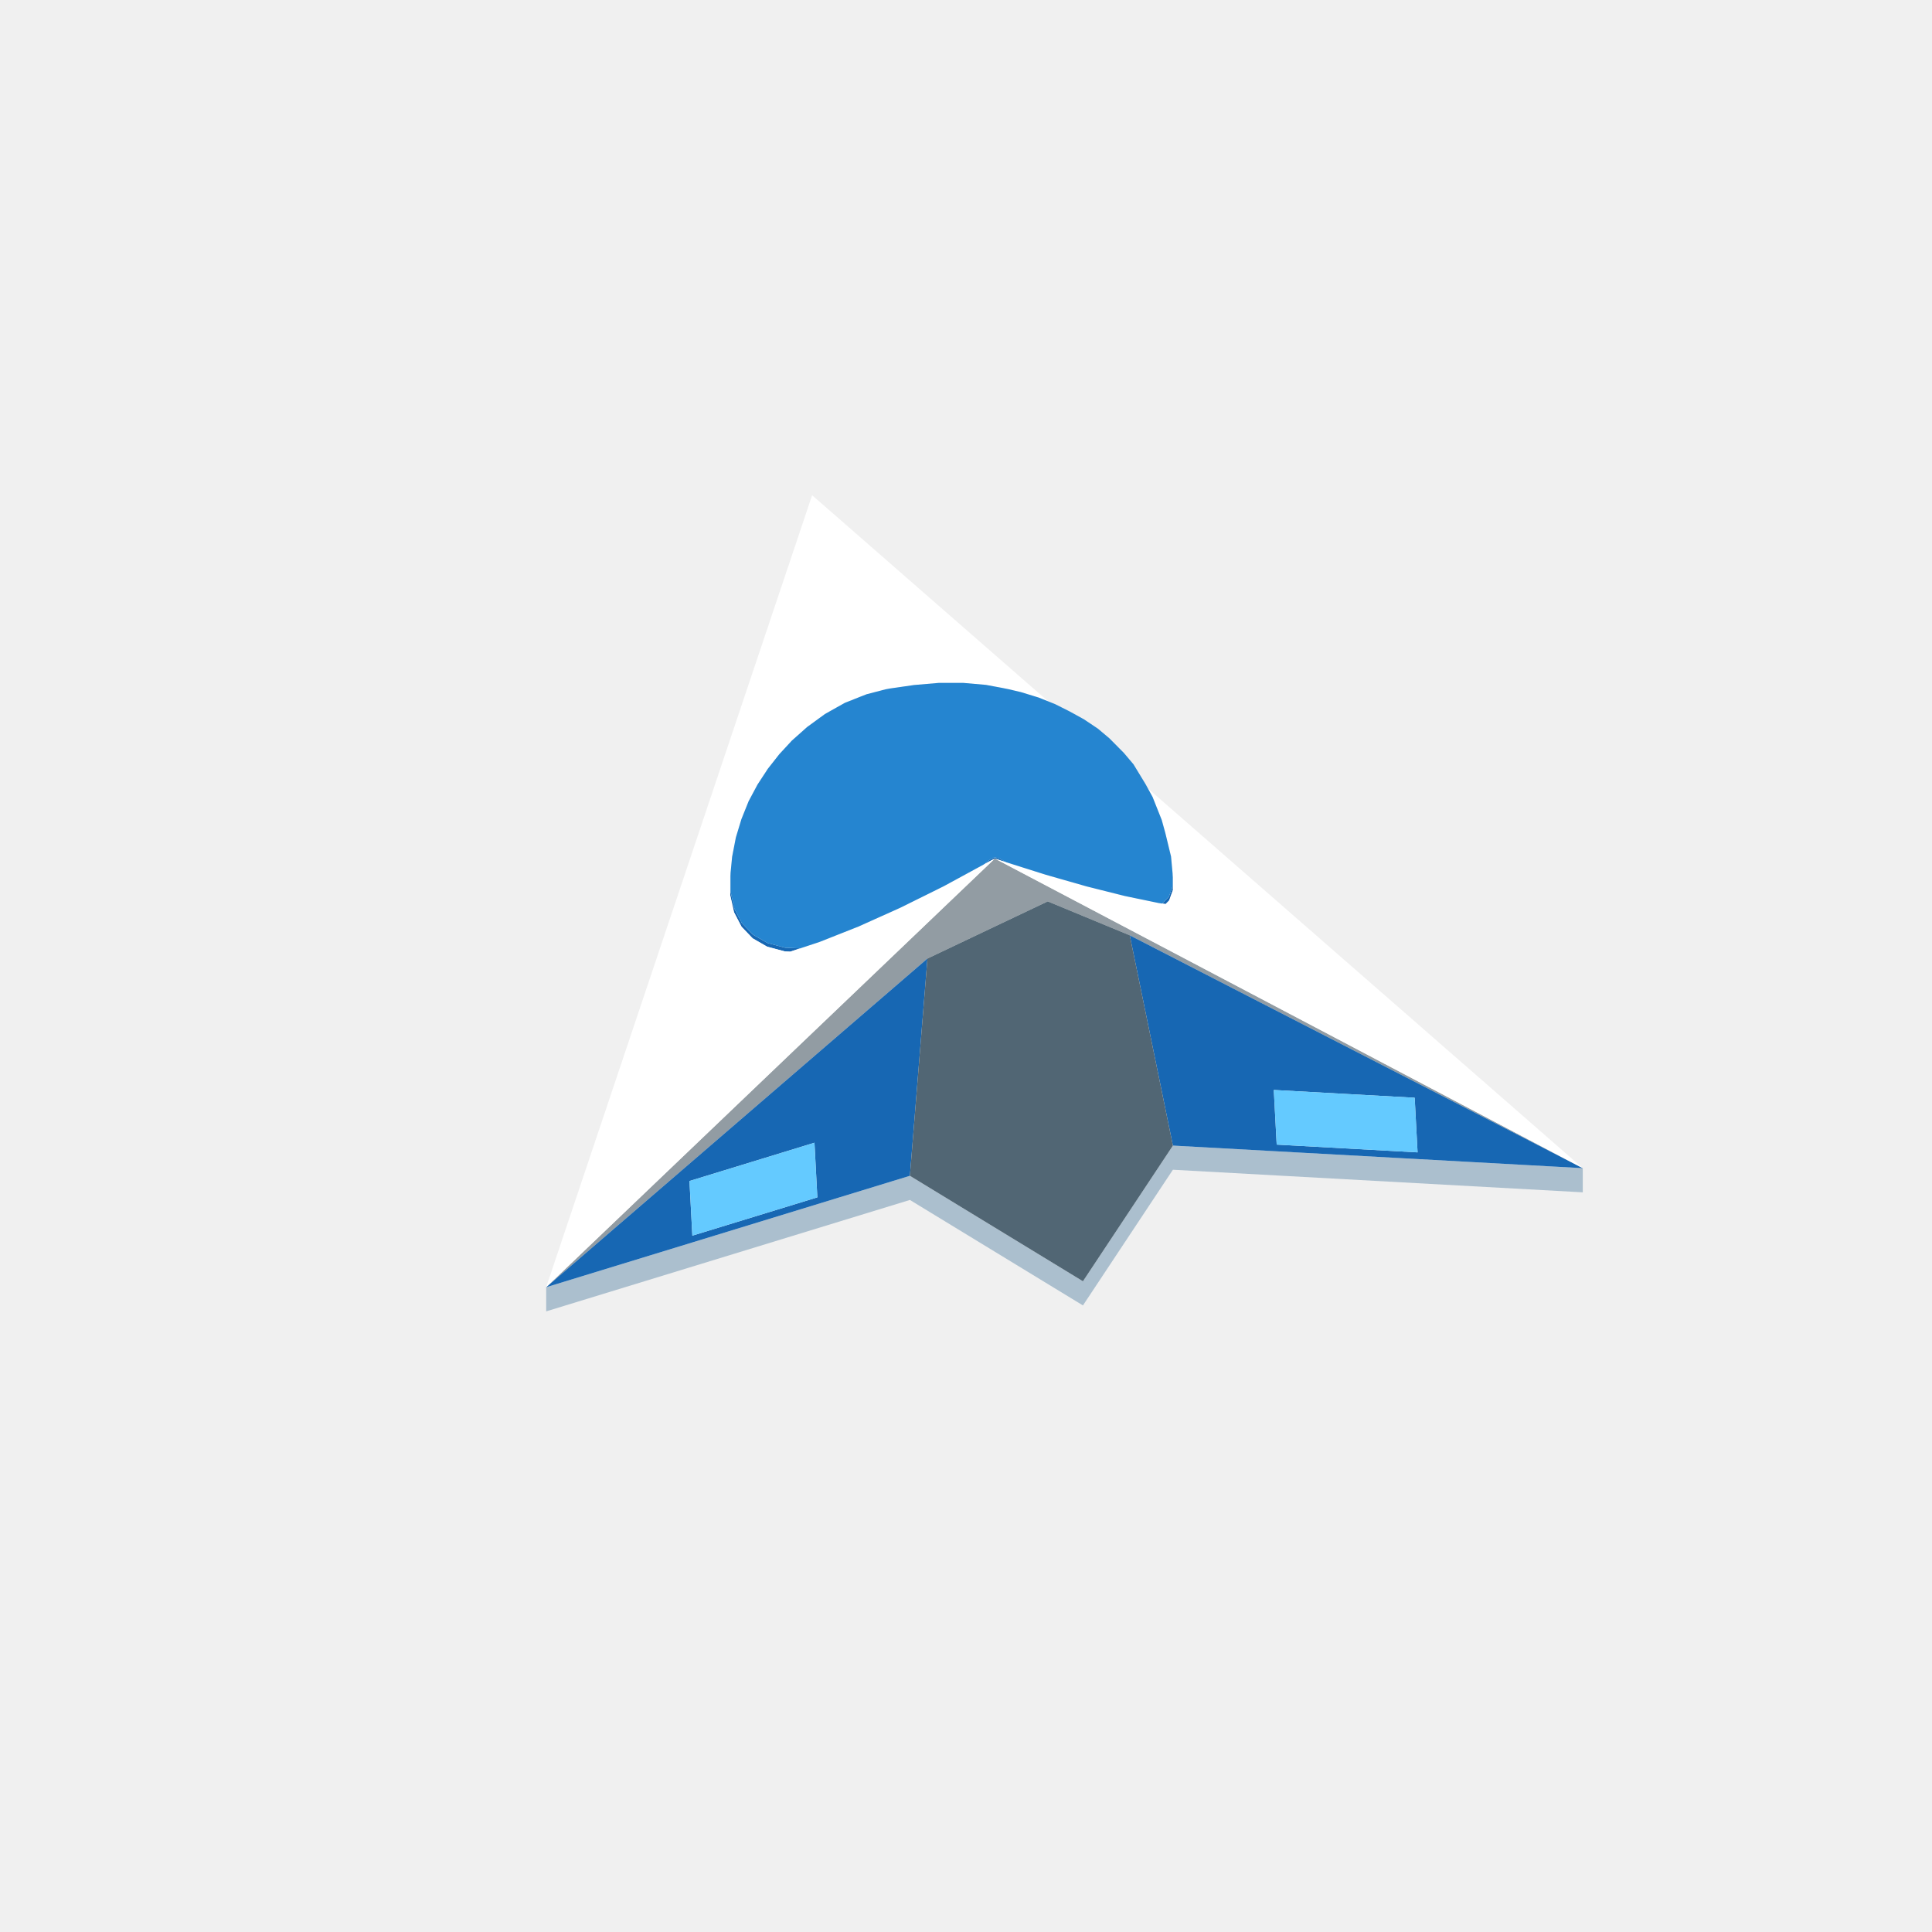
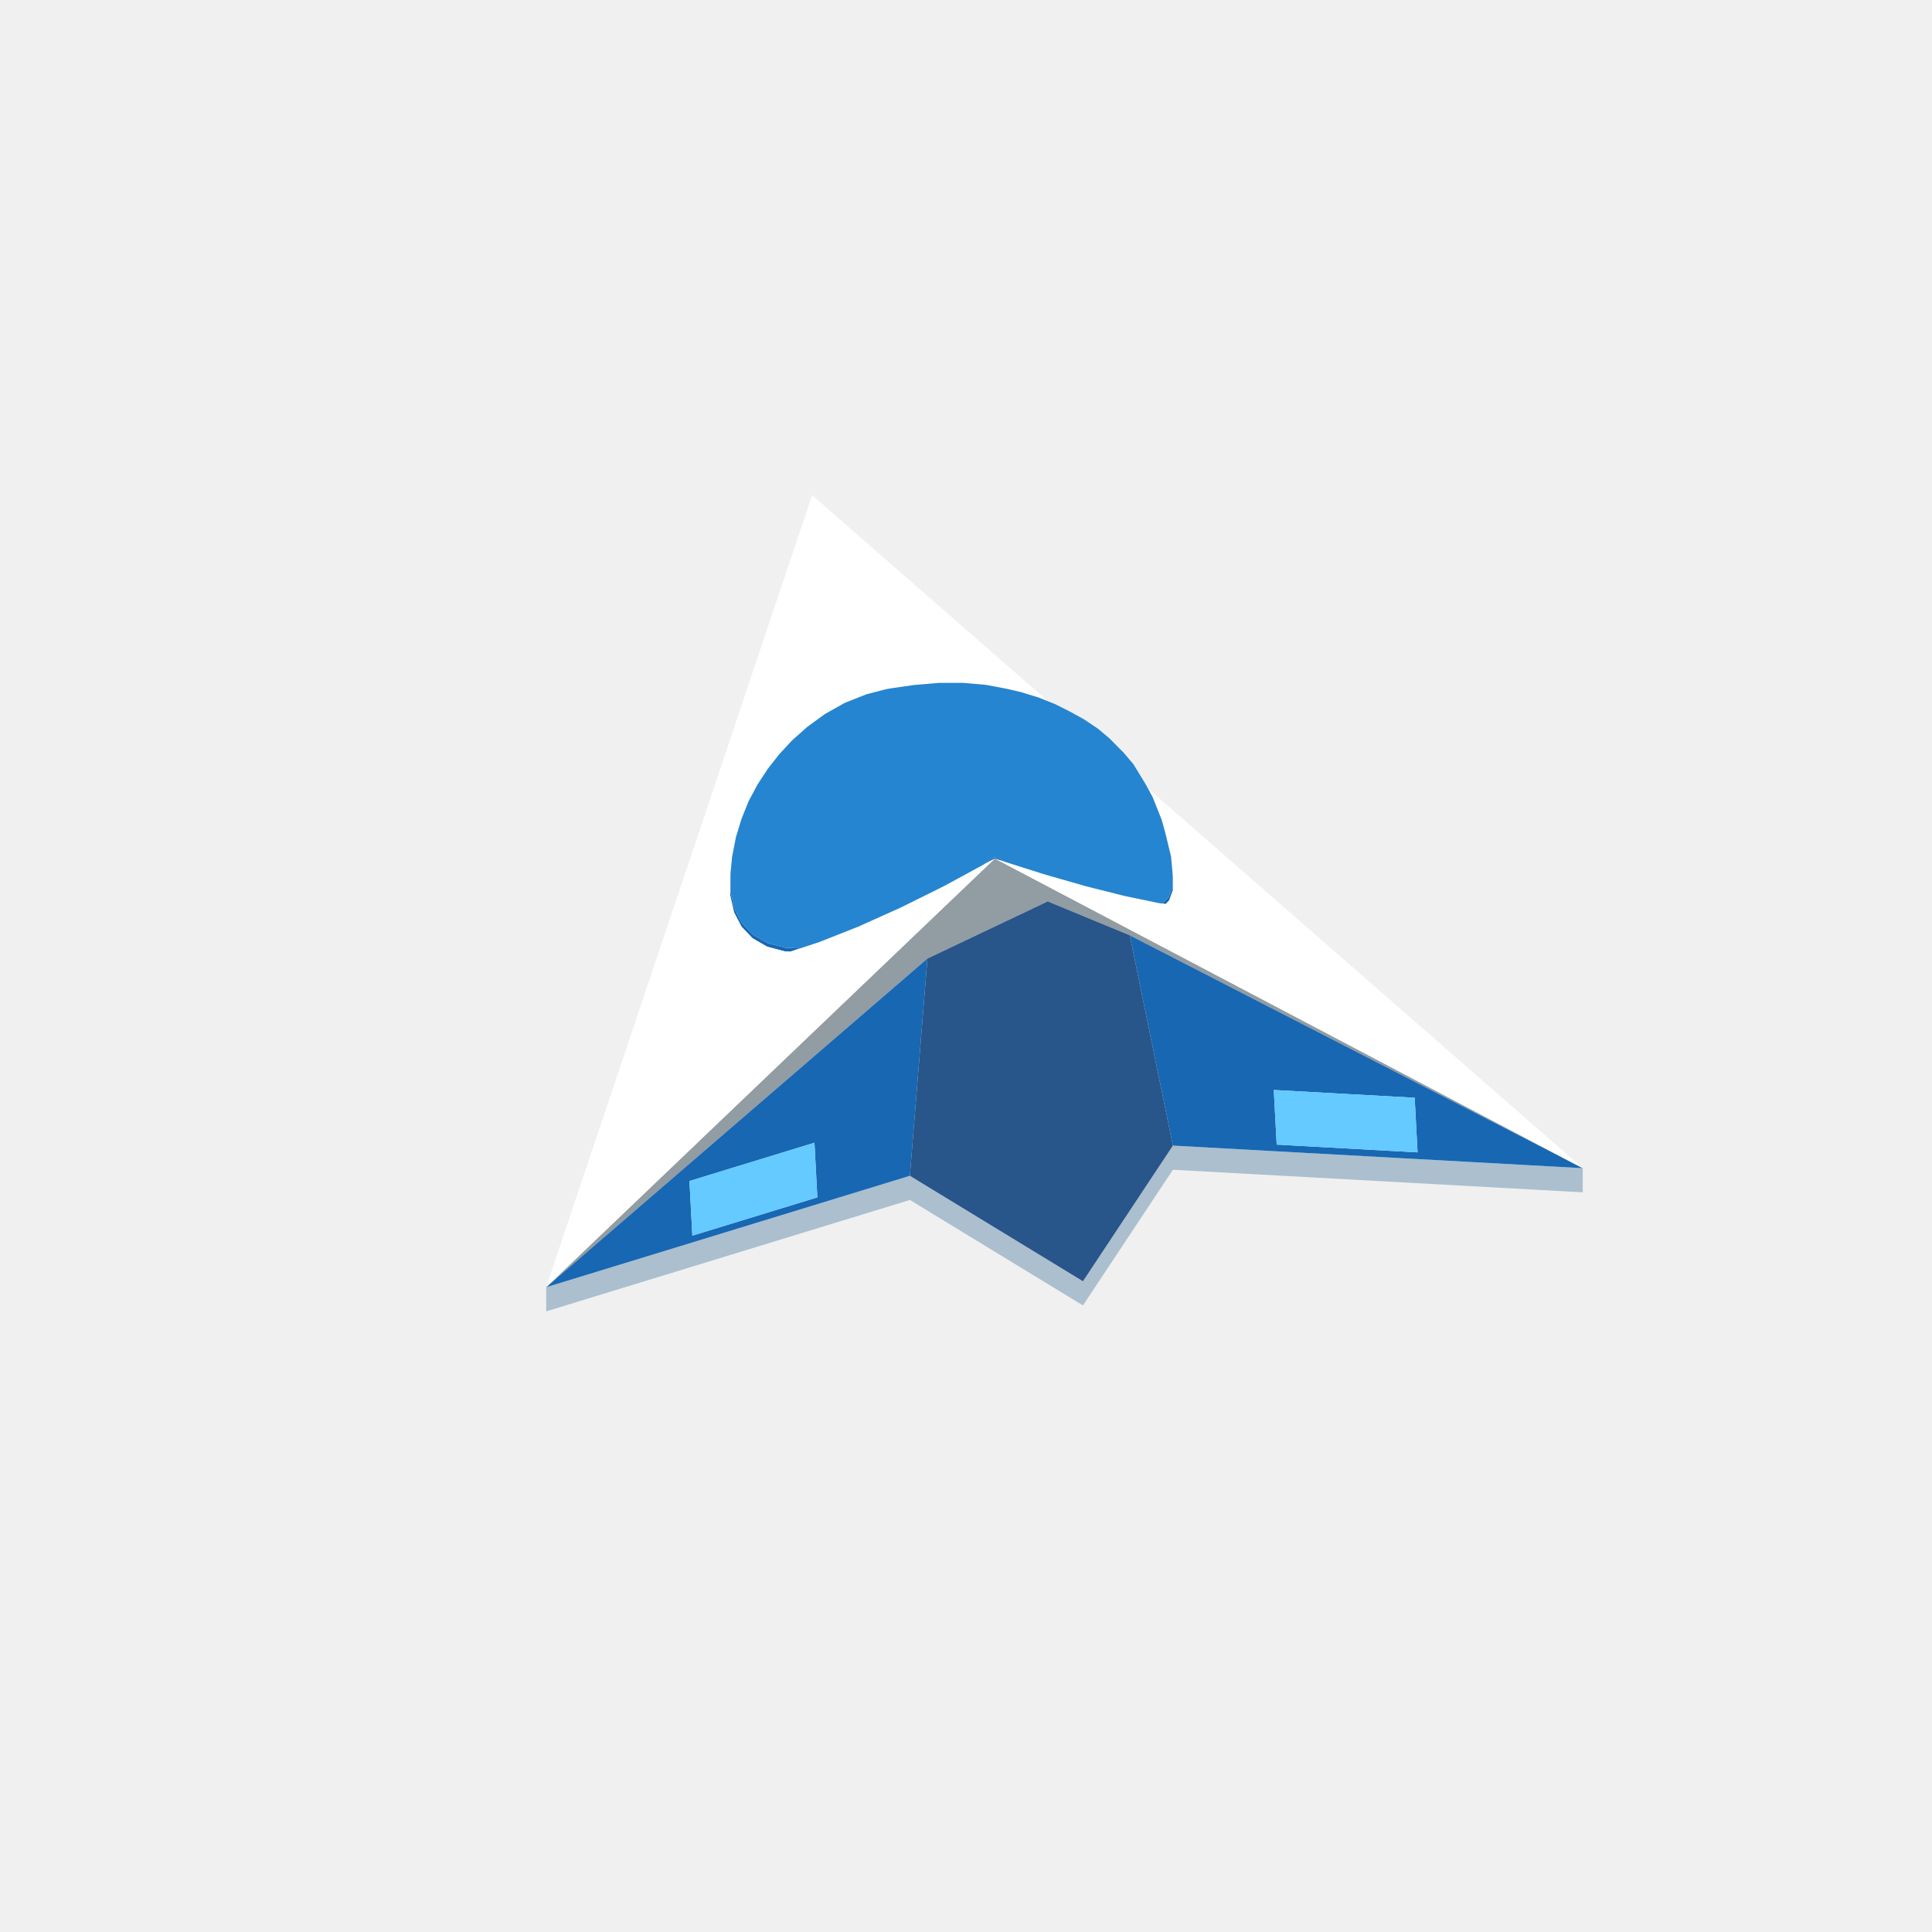
<svg xmlns="http://www.w3.org/2000/svg" width="96" height="96" viewBox="0 0 96 96">
  <path fill="#abbfce" d="M58.281,58.124L53.811,64.866L45.212,59.625L27.139,65.161L27.139,63.961L45.212,58.425L53.811,63.666L58.281,56.924L78.647,58.046L78.647,59.246Z" />
  <path fill="#929ca3" d="M27.139,63.961L36.281,55.227L40.854,50.858L41.018,50.702L41.652,50.096L42.179,49.592L42.403,49.379L43.009,48.799L43.306,48.516L43.608,48.227L45.05,46.849L45.115,46.787L45.275,46.634L45.484,46.434L45.578,46.345L46.239,45.713L46.514,45.451L46.559,45.407L48.006,44.025L48.089,43.946L49.054,43.024L49.413,42.681L49.434,42.661L49.458,42.674L49.769,42.838L50.303,43.119L50.825,43.394L50.859,43.412L51.016,43.494L51.063,43.519L52.077,44.053L53.391,44.745L55.065,45.627L57.173,46.737L59.799,48.12L63.043,49.828L67.027,51.926L71.906,54.496L77.911,57.658L78.647,58.046L78.033,57.73L72.682,54.98L67.8,52.47L63.343,50.179L59.291,48.096L56.137,46.475L54.915,45.97L54.359,45.74L52.062,44.79L49.183,46.157L46.084,47.63L45.806,47.869L43.555,49.81ZM49.437,42.663L49.437,42.663L49.44,42.665L49.446,42.668Z" />
  <path fill="#1767b3" d="M27.139,63.961L43.555,49.81L46.084,47.63L45.966,49.097L45.212,58.425L40.632,59.828L34.42,61.731ZM34.402,61.399L40.614,59.496L40.471,56.781L34.259,58.684ZM49.473,42.606L49.473,42.606L49.496,42.616L49.537,42.626L49.628,42.642L49.855,42.766L49.939,42.812L49.996,42.844L49.793,42.78L49.525,42.689L49.434,42.661L49.236,42.763L48.985,42.899L48.867,42.964L48.91,42.931L49.228,42.688L49.315,42.651L49.35,42.633L49.369,42.618L49.381,42.617L49.404,42.614L49.421,42.612ZM56.137,46.475L58.281,47.577L59.291,48.096L62.903,49.953L63.343,50.179L67.8,52.47L72.682,54.98L78.033,57.73L78.647,58.046L78.56,58.041L77.498,57.982L75.477,57.871L70.456,57.594L69.647,57.55L63.455,57.209L58.281,56.924L58.212,56.587L56.443,47.964L56.428,47.895ZM66.918,54.36L63.294,54.16L63.438,56.875L69.348,57.201L70.439,57.261L70.295,54.546ZM58.266,43.935L58.266,43.406L58.282,43.585L58.282,44.226L58.094,44.745L58.082,44.757L57.919,44.923L57.856,44.913L57.766,44.9L57.751,44.898L57.771,44.877L57.834,44.812L58.078,44.565L58.111,44.474L58.266,44.046ZM39.009,47.092L39.729,47.124L39.755,47.126L39.633,47.166L39.267,47.287L38.996,47.275L38.118,47.039L37.397,46.624L36.846,46.047L36.472,45.327L36.284,44.488L36.284,43.556L36.301,43.377L36.301,43.542L36.301,44.307L36.334,44.454L36.489,45.145L36.553,45.27L36.861,45.864L37.316,46.341L37.412,46.441L38.006,46.783L38.132,46.856L38.854,47.05Z" />
  <path fill="#ffffff" d="M45.421,34.038L45.419,34.038L45.414,34.039ZM27.139,63.961L27.638,62.476L28.852,58.86L29.637,56.523L30.025,55.368L30.069,55.238L30.192,54.871L30.208,54.822L30.331,54.456L30.489,53.986L30.613,53.618L30.904,52.749L30.912,52.728L31.122,52.101L31.224,51.797L31.471,51.06L31.701,50.376L31.921,49.72L32.139,49.072L32.36,48.415L32.591,47.726L32.846,46.967L33.153,46.053L33.604,44.71L34.721,41.384L34.754,41.285L34.774,41.225L34.782,41.2L34.785,41.193L34.838,41.035L34.846,41.011L34.914,40.806L34.923,40.782L34.948,40.707L34.949,40.705L35.034,40.45L35.051,40.4L35.057,40.382L35.066,40.356L35.1,40.255L35.1,40.254L35.107,40.233L35.114,40.213L35.137,40.143L35.187,39.996L35.202,39.951L35.229,39.869L35.231,39.865L35.303,39.648L35.321,39.595L35.34,39.541L35.342,39.533L35.375,39.435L35.375,39.435L35.375,39.435L35.404,39.35L35.421,39.299L35.453,39.203L35.484,39.11L35.493,39.085L35.496,39.075L35.546,38.926L35.606,38.746L35.61,38.735L35.613,38.726L35.632,38.671L35.641,38.643L35.667,38.567L35.699,38.469L35.73,38.38L35.825,38.095L35.856,38.003L35.877,37.94L35.882,37.926L35.891,37.898L35.904,37.859L35.913,37.833L35.922,37.807L35.929,37.784L35.938,37.758L35.997,37.583L36.076,37.347L36.078,37.342L36.101,37.272L36.126,37.199L36.148,37.133L36.167,37.075L36.252,36.824L36.378,36.448L36.383,36.432L36.41,36.352L36.423,36.315L36.484,36.131L36.537,35.976L36.551,35.934L36.659,35.612L36.773,35.272L36.811,35.158L36.852,35.036L36.895,34.909L36.911,34.859L36.927,34.812L37.101,34.294L37.121,34.234L37.203,33.991L37.227,33.92L37.287,33.742L37.463,33.216L37.591,32.836L37.615,32.764L37.716,32.462L37.758,32.339L38.118,31.266L38.121,31.258L38.129,31.235L38.378,30.492L38.557,29.959L38.996,28.652L39.039,28.522L39.178,28.11L39.506,27.134L39.901,25.957L40.354,24.607L40.367,24.619L40.47,24.709L40.587,24.811L40.835,25.027L41.125,25.281L41.159,25.311L41.471,25.583L41.482,25.592L41.502,25.61L41.627,25.718L41.755,25.831L41.784,25.856L41.911,25.967L41.978,26.025L42.136,26.163L42.386,26.382L42.408,26.401L42.542,26.518L42.549,26.524L42.603,26.571L42.683,26.641L42.72,26.674L42.87,26.804L42.873,26.807L42.894,26.825L42.925,26.853L42.982,26.902L42.983,26.904L43.069,26.978L43.074,26.983L43.244,27.131L43.277,27.16L43.358,27.231L43.422,27.287L43.469,27.328L43.678,27.51L43.739,27.563L44.041,27.827L44.073,27.855L44.253,28.012L44.308,28.06L44.31,28.061L44.34,28.088L44.351,28.098L44.379,28.122L44.384,28.127L44.436,28.172L44.45,28.184L44.517,28.243L44.551,28.272L44.579,28.297L44.599,28.314L44.667,28.373L44.684,28.388L44.696,28.399L44.856,28.538L44.913,28.588L45.03,28.69L45.036,28.695L45.055,28.712L45.099,28.751L45.191,28.831L45.239,28.873L45.25,28.883L45.335,28.957L45.357,28.976L45.367,28.985L45.373,28.99L45.38,28.996L45.398,29.012L45.514,29.113L45.652,29.234L45.664,29.244L45.714,29.288L45.764,29.331L45.8,29.363L45.81,29.372L45.846,29.403L45.847,29.404L45.871,29.425L45.876,29.429L45.913,29.462L45.932,29.479L45.934,29.48L45.949,29.492L46.006,29.543L46.01,29.547L46.047,29.579L46.081,29.608L46.158,29.675L46.161,29.678L46.184,29.698L46.219,29.729L46.377,29.866L46.378,29.867L46.386,29.875L46.429,29.912L46.436,29.918L46.484,29.96L46.505,29.978L46.57,30.035L46.61,30.07L46.631,30.089L46.663,30.116L46.7,30.148L46.713,30.16L46.731,30.176L46.739,30.183L46.767,30.207L46.776,30.215L46.842,30.273L46.851,30.281L46.851,30.281L46.851,30.281L46.898,30.322L46.911,30.333L46.916,30.337L46.922,30.343L46.945,30.362L46.955,30.371L46.961,30.376L46.985,30.397L47.004,30.414L47.018,30.427L47.039,30.445L47.079,30.48L47.123,30.518L47.139,30.532L47.19,30.577L47.216,30.599L47.261,30.639L47.334,30.702L47.37,30.734L47.405,30.764L47.408,30.767L47.428,30.784L47.439,30.794L47.444,30.799L47.476,30.826L47.477,30.827L47.49,30.838L47.543,30.885L47.55,30.891L47.551,30.892L47.566,30.905L47.567,30.905L47.603,30.937L47.63,30.961L47.653,30.981L47.653,30.983L47.654,30.982L47.667,30.993L47.7,31.022L47.706,31.027L47.761,31.075L47.763,31.077L47.763,31.077L47.776,31.089L47.801,31.11L47.804,31.113L47.826,31.132L47.832,31.137L47.843,31.146L47.847,31.15L47.861,31.163L47.866,31.167L47.87,31.17L47.888,31.186L47.889,31.187L47.894,31.192L47.897,31.194L47.919,31.213L47.938,31.23L47.945,31.236L47.975,31.262L48.004,31.288L48.028,31.308L48.046,31.324L48.063,31.339L48.065,31.341L48.132,31.399L48.164,31.427L48.177,31.438L48.179,31.44L48.197,31.456L48.222,31.478L48.231,31.486L48.286,31.534L48.305,31.55L48.31,31.555L48.318,31.562L48.321,31.564L48.321,31.564L48.333,31.575L48.358,31.596L48.365,31.602L48.401,31.634L48.417,31.648L48.44,31.668L48.462,31.687L48.507,31.727L48.51,31.729L48.513,31.732L48.525,31.742L48.538,31.754L48.541,31.756L48.542,31.757L48.554,31.768L48.581,31.791L48.603,31.81L48.608,31.815L48.614,31.82L48.629,31.833L48.655,31.855L48.655,31.856L48.68,31.878L48.687,31.884L48.736,31.927L48.739,31.929L48.752,31.94L48.779,31.964L48.811,31.992L48.813,31.994L48.823,32.003L48.834,32.013L48.838,32.016L48.843,32.02L48.877,32.049L48.88,32.052L48.888,32.06L48.927,32.094L48.93,32.096L48.952,32.115L48.952,32.115L48.964,32.125L48.969,32.13L48.973,32.134L48.974,32.135L48.974,32.135L48.974,32.135L48.974,32.135L48.977,32.137L48.987,32.145L48.989,32.147L48.996,32.154L49.007,32.163L49.013,32.169L49.033,32.186L49.043,32.194L49.053,32.204L49.066,32.214L49.076,32.224L49.092,32.237L49.092,32.238L49.11,32.253L49.136,32.276L49.145,32.283L49.154,32.291L49.168,32.304L49.169,32.305L49.171,32.307L49.178,32.312L49.207,32.337L49.235,32.363L49.246,32.372L49.262,32.386L49.267,32.39L49.273,32.395L49.288,32.409L49.313,32.43L49.326,32.442L49.341,32.455L49.34,32.455L49.341,32.455L49.397,32.504L49.433,32.535L49.434,32.536L49.434,32.536L49.463,32.561L49.471,32.568L49.487,32.582L49.51,32.603L49.515,32.607L49.514,32.608L49.516,32.608L49.524,32.614L49.539,32.627L49.543,32.632L49.554,32.641L49.559,32.645L49.572,32.656L49.585,32.668L49.622,32.7L49.635,32.712L49.649,32.724L49.662,32.735L49.677,32.748L49.698,32.766L49.7,32.769L49.702,32.77L49.712,32.779L49.717,32.783L49.729,32.794L49.74,32.803L49.749,32.811L49.753,32.815L49.758,32.819L49.769,32.829L49.772,32.831L49.781,32.839L49.826,32.878L49.83,32.882L49.831,32.883L49.845,32.895L49.863,32.911L49.871,32.918L49.879,32.924L49.923,32.963L49.925,32.965L49.937,32.975L49.979,33.012L50.009,33.038L50.026,33.053L50.03,33.057L50.061,33.084L50.062,33.085L50.082,33.102L50.085,33.105L50.094,33.112L50.099,33.117L50.106,33.123L50.125,33.139L50.157,33.167L50.163,33.172L50.168,33.177L50.194,33.2L50.199,33.204L50.208,33.212L50.212,33.216L50.245,33.244L50.261,33.258L50.293,33.286L50.308,33.299L50.339,33.326L50.341,33.328L50.345,33.332L50.349,33.335L50.354,33.339L50.354,33.34L50.355,33.34L50.355,33.341L50.374,33.357L50.382,33.364L50.39,33.371L50.403,33.382L50.402,33.383L50.404,33.383L50.404,33.383L50.419,33.397L50.427,33.403L50.434,33.409L50.438,33.413L50.444,33.418L50.467,33.438L50.47,33.441L50.485,33.454L50.491,33.459L50.492,33.46L50.519,33.484L50.538,33.5L50.56,33.519L50.577,33.534L50.582,33.539L50.599,33.553L50.62,33.572L50.637,33.587L50.638,33.587L50.64,33.589L50.646,33.594L50.654,33.601L50.66,33.607L50.695,33.637L50.699,33.641L50.715,33.655L50.717,33.656L50.719,33.658L50.719,33.658L50.738,33.675L50.755,33.69L50.784,33.715L50.785,33.716L50.784,33.716L50.786,33.717L50.792,33.722L50.806,33.734L50.826,33.752L50.834,33.759L50.842,33.765L50.849,33.771L50.867,33.787L50.867,33.788L50.867,33.788L50.874,33.794L50.875,33.794L50.888,33.806L50.918,33.832L50.993,33.898L50.998,33.902L51.013,33.915L51.014,33.916L51.017,33.919L51.035,33.934L51.037,33.936L51.039,33.938L51.04,33.939L51.042,33.94L51.043,33.941L51.056,33.953L51.058,33.954L51.066,33.961L51.075,33.969L51.081,33.974L51.1,33.991L51.104,33.995L51.106,33.996L51.15,34.035L51.161,34.044L51.177,34.058L51.198,34.076L51.212,34.089L51.217,34.093L51.241,34.114L51.291,34.158L51.293,34.159L51.304,34.169L51.309,34.174L51.318,34.181L51.326,34.188L51.331,34.193L51.339,34.2L51.34,34.202L51.341,34.201L51.354,34.213L51.368,34.225L51.375,34.231L51.374,34.231L51.374,34.231L51.374,34.231L51.377,34.233L51.386,34.241L51.394,34.247L51.43,34.279L51.455,34.301L51.455,34.301L51.455,34.301L51.458,34.304L51.459,34.305L51.502,34.342L51.508,34.347L51.527,34.364L51.531,34.367L51.549,34.383L51.574,34.405L51.579,34.409L51.581,34.41L51.585,34.414L51.605,34.431L51.614,34.439L51.614,34.44L51.614,34.44L51.626,34.45L51.636,34.459L51.638,34.46L51.641,34.464L51.645,34.467L51.673,34.491L51.675,34.493L51.711,34.525L51.71,34.525L51.712,34.526L51.713,34.526L51.717,34.529L51.72,34.533L51.731,34.542L51.736,34.546L51.743,34.552L51.759,34.567L51.771,34.577L51.775,34.58L51.8,34.602L51.808,34.609L51.812,34.613L51.822,34.621L51.822,34.621L51.822,34.621L51.833,34.631L51.843,34.639L51.849,34.645L51.856,34.651L51.856,34.651L51.859,34.653L51.861,34.656L51.88,34.672L51.88,34.672L51.883,34.675L51.885,34.676L51.921,34.708L51.925,34.711L51.927,34.713L51.928,34.714L51.939,34.723L51.942,34.726L51.973,34.753L51.988,34.766L51.989,34.767L51.99,34.768L52.007,34.783L52.011,34.786L52.023,34.797L52.023,34.797L52.026,34.8L52.029,34.802L52.061,34.83L52.066,34.835L52.081,34.847L52.083,34.849L52.08,34.848L52.05,34.836L52.033,34.829L51.995,34.814L51.994,34.814L51.975,34.806L51.952,34.797L51.933,34.79L51.887,34.771L51.859,34.76L51.817,34.743L51.807,34.739L51.791,34.733L51.784,34.73L51.743,34.714L51.743,34.713L51.742,34.714L51.733,34.71L51.706,34.699L51.7,34.697L51.682,34.689L51.656,34.679L51.637,34.672L51.613,34.662L51.608,34.661L51.599,34.658L51.569,34.649L51.537,34.639L51.531,34.637L51.53,34.636L51.531,34.637L51.51,34.63L51.501,34.627L51.493,34.625L51.445,34.61L51.442,34.609L51.417,34.602L51.408,34.599L51.376,34.589L51.369,34.587L51.357,34.583L51.352,34.582L51.347,34.58L51.322,34.573L51.313,34.57L51.31,34.569L51.302,34.566L51.285,34.561L51.27,34.556L51.265,34.555L51.261,34.554L51.243,34.548L51.227,34.543L51.206,34.537L51.202,34.536L51.109,34.507L51.075,34.497L51.004,34.475L50.978,34.467L50.952,34.459L50.922,34.45L50.92,34.449L50.887,34.439L50.867,34.433L50.864,34.431L50.864,34.432L50.83,34.421L50.826,34.42L50.779,34.406L50.765,34.401L50.76,34.4L50.754,34.398L50.73,34.391L50.714,34.387L50.709,34.386L50.699,34.383L50.673,34.377L50.673,34.377L50.616,34.364L50.587,34.357L50.477,34.331L50.464,34.328L50.425,34.319L50.235,34.275L50.094,34.242L49.906,34.204L49.855,34.194L49.826,34.188L49.789,34.18L49.72,34.167L49.623,34.149L49.572,34.14L49.459,34.119L49.397,34.107L49.312,34.091L49.143,34.06L49.101,34.052L49.005,34.034L48.989,34.031L48.902,34.024L48.855,34.02L48.779,34.013L48.746,34.01L48.727,34.008L48.674,34.004L48.637,34.001L48.396,33.98L48.353,33.976L48.291,33.97L48.048,33.949L48.019,33.947L47.959,33.941L47.885,33.935L47.855,33.932L47.824,33.932L47.79,33.932L47.788,33.932L47.749,33.932L47.569,33.932L47.56,33.932L47.473,33.932L46.966,33.932L46.95,33.932L46.918,33.932L46.894,33.932L46.893,33.932L46.892,33.932L46.861,33.932L46.86,33.932L46.85,33.932L46.842,33.932L46.837,33.932L46.808,33.932L46.797,33.932L46.793,33.932L46.767,33.932L46.73,33.932L46.71,33.932L46.697,33.932L46.659,33.932L46.567,33.94L46.486,33.947L46.476,33.947L46.373,33.956L46.361,33.957L46.322,33.961L46.118,33.978L46.108,33.979L46.106,33.979L46.066,33.983L45.977,33.99L45.975,33.99L45.908,33.996L45.851,34.001L45.831,34.003L45.762,34.009L45.732,34.011L45.707,34.014L45.671,34.017L45.636,34.02L45.622,34.021L45.562,34.026L45.547,34.027L45.533,34.029L45.52,34.03L45.469,34.034L45.421,34.038L45.392,34.042L45.391,34.042L45.391,34.042L45.39,34.042L45.39,34.043L45.318,34.053L45.317,34.053L45.31,34.054L45.299,34.056L45.267,34.06L45.253,34.062L45.225,34.066L45.219,34.067L45.212,34.068L45.204,34.069L45.134,34.079L45.119,34.082L45.027,34.095L44.959,34.105L44.947,34.106L44.829,34.124L44.798,34.128L44.715,34.14L44.655,34.149L44.594,34.158L44.516,34.169L44.515,34.169L44.515,34.169L44.465,34.176L44.436,34.18L44.412,34.184L44.412,34.184L44.411,34.184L44.359,34.191L44.331,34.196L44.302,34.2L44.29,34.202L44.215,34.212L44.186,34.218L44.17,34.221L44.05,34.243L44.048,34.243L44.034,34.246L44.014,34.249L44.014,34.249L43.92,34.274L43.881,34.284L43.856,34.29L43.848,34.292L43.803,34.304L43.801,34.305L43.776,34.311L43.696,34.332L43.683,34.335L43.67,34.339L43.649,34.344L43.624,34.35L43.531,34.375L43.52,34.378L43.452,34.395L43.447,34.397L43.262,34.445L43.236,34.452L43.23,34.453L43.226,34.454L43.18,34.466L43.157,34.472L43.097,34.488L43.074,34.494L43.061,34.497L43.038,34.506L43.028,34.51L43.025,34.511L43.002,34.52L42.995,34.523L42.99,34.525L42.933,34.547L42.915,34.554L42.837,34.585L42.779,34.607L42.752,34.618L42.658,34.655L42.655,34.657L42.616,34.672L42.551,34.698L42.498,34.719L42.492,34.721L42.491,34.721L42.49,34.722L42.478,34.727L42.467,34.731L42.413,34.752L42.41,34.754L42.408,34.754L42.364,34.772L42.317,34.79L42.3,34.797L42.279,34.806L42.259,34.813L42.15,34.857L42.146,34.858L42.074,34.887L42.047,34.897L42.019,34.908L41.987,34.921L41.98,34.924L41.969,34.93L41.971,34.927L41.972,34.926L41.972,34.927L41.971,34.928L41.969,34.93L41.95,34.941L41.924,34.955L41.911,34.962L41.904,34.967L41.902,34.968L41.802,35.024L41.784,35.034L41.733,35.062L41.671,35.097L41.668,35.099L41.646,35.111L41.633,35.119L41.556,35.162L41.54,35.171L41.487,35.201L41.485,35.202L41.459,35.217L41.413,35.243L41.405,35.247L41.382,35.26L41.371,35.266L41.333,35.288L41.332,35.288L41.332,35.288L41.294,35.309L41.287,35.314L41.282,35.316L41.272,35.322L41.256,35.331L41.246,35.336L41.239,35.34L41.2,35.362L41.191,35.367L41.18,35.373L41.174,35.377L41.159,35.385L41.151,35.39L41.131,35.401L41.103,35.417L41.021,35.463L41.014,35.467L41.008,35.47L40.997,35.477L40.989,35.481L40.973,35.492L40.891,35.552L40.888,35.554L40.888,35.554L40.855,35.579L40.824,35.601L40.82,35.604L40.814,35.608L40.745,35.659L40.709,35.685L40.687,35.701L40.657,35.723L40.631,35.742L40.624,35.747L40.587,35.774L40.549,35.802L40.535,35.812L40.511,35.83L40.466,35.862L40.433,35.887L40.424,35.893L40.367,35.934L40.367,35.934L40.366,35.935L40.332,35.96L40.301,35.983L40.29,35.991L40.273,36.003L40.229,36.035L40.148,36.094L40.138,36.102L40.122,36.113L40.106,36.125L40.079,36.149L40.039,36.184L40.015,36.206L39.999,36.22L39.945,36.268L39.937,36.275L39.889,36.318L39.874,36.332L39.854,36.349L39.849,36.354L39.81,36.388L39.772,36.422L39.766,36.427L39.721,36.467L39.711,36.476L39.705,36.482L39.691,36.495L39.689,36.496L39.681,36.503L39.614,36.563L39.586,36.588L39.58,36.593L39.571,36.601L39.53,36.637L39.506,36.659L39.492,36.671L39.481,36.681L39.468,36.693L39.423,36.733L39.346,36.801L39.318,36.832L39.313,36.837L39.296,36.855L39.291,36.86L39.284,36.868L39.27,36.884L39.267,36.887L39.266,36.888L39.264,36.89L39.259,36.895L39.251,36.904L39.212,36.946L39.187,36.973L39.167,36.994L39.144,37.02L39.144,37.02L39.123,37.042L39.12,37.045L39.119,37.047L39.089,37.079L39.086,37.08L39.089,37.08L39.023,37.15L38.996,37.18L38.904,37.279L38.898,37.286L38.865,37.321L38.811,37.38L38.746,37.45L38.722,37.477L38.716,37.484L38.708,37.494L38.698,37.506L38.687,37.521L38.677,37.533L38.675,37.536L38.604,37.627L38.59,37.644L38.58,37.658L38.576,37.662L38.568,37.672L38.557,37.687L38.538,37.711L38.517,37.738L38.507,37.751L38.485,37.778L38.456,37.815L38.387,37.903L38.332,37.973L38.314,37.996L38.306,38.006L38.289,38.027L38.269,38.053L38.244,38.086L38.228,38.105L38.217,38.12L38.201,38.14L38.171,38.178L38.15,38.205L38.136,38.227L38.133,38.231L38.118,38.254L38.1,38.281L38.09,38.297L38.081,38.31L38.081,38.31L38.069,38.329L38.065,38.335L38.032,38.386L37.98,38.465L37.967,38.484L37.951,38.509L37.939,38.528L37.883,38.613L37.85,38.664L37.806,38.732L37.773,38.782L37.773,38.782L37.773,38.782L37.758,38.805L37.741,38.831L37.729,38.849L37.714,38.873L37.678,38.927L37.64,38.986L37.624,39.015L37.62,39.023L37.593,39.073L37.592,39.075L37.589,39.081L37.583,39.092L37.554,39.147L37.506,39.237L37.478,39.289L37.456,39.331L37.439,39.362L37.376,39.479L37.372,39.487L37.349,39.53L37.342,39.544L37.335,39.556L37.309,39.605L37.298,39.626L37.251,39.713L37.246,39.723L37.215,39.782L37.201,39.807L37.193,39.827L37.168,39.89L37.165,39.898L37.163,39.904L37.148,39.939L37.121,40.006L37.101,40.056L37.049,40.185L37.045,40.195L37.031,40.23L37.01,40.282L36.973,40.373L36.971,40.378L36.923,40.498L36.922,40.5L36.903,40.548L36.903,40.549L36.841,40.703L36.839,40.71L36.837,40.714L36.834,40.725L36.831,40.736L36.824,40.759L36.804,40.825L36.798,40.844L36.786,40.882L36.758,40.975L36.741,41.031L36.727,41.078L36.723,41.091L36.692,41.193L36.685,41.216L36.672,41.26L36.668,41.272L36.661,41.294L36.659,41.302L36.658,41.306L36.62,41.429L36.616,41.444L36.607,41.472L36.596,41.51L36.595,41.514L36.565,41.612L36.558,41.648L36.558,41.648L36.555,41.661L36.529,41.799L36.522,41.836L36.45,42.203L36.426,42.327L36.378,42.577L36.377,42.586L36.359,42.774L36.327,43.107L36.317,43.213L36.301,43.377L36.285,43.547L36.284,43.556L36.284,44.488L36.472,45.327L36.846,46.047L37.397,46.624L38.118,47.039L38.996,47.275L39.267,47.287L40.719,46.806L42.651,46.042L42.816,45.968L44.027,45.424L44.726,45.11L45.129,44.911L45.143,44.904L45.231,44.86L45.812,44.573L46.353,44.305L46.565,44.2L46.887,44.04L47.346,43.791L47.588,43.659L47.724,43.585L48.002,43.434L48.032,43.417L48.867,42.964L48.985,42.899L49.236,42.763L49.434,42.661L49.413,42.681L49.177,42.906L49.054,43.024L48.77,43.295L48.376,43.672L48.237,43.804L48.19,43.849L48.176,43.863L48.089,43.946L47.416,44.588L46.559,45.407L46.414,45.546L46.239,45.713L45.578,46.345L43.306,48.516L41.018,50.702L40.854,50.858L36.281,55.227ZM50.146,33.631L50.145,33.631L50.145,33.632L50.145,33.632L50.147,33.631ZM50.147,33.63L50.146,33.63L50.146,33.631ZM59.745,41.539L59.744,41.539L59.746,41.541L59.748,41.543L59.834,41.617L59.849,41.631L59.915,41.688L59.992,41.756L60.018,41.778L60.019,41.779L60.021,41.781L60.128,41.874L60.139,41.884L60.165,41.906L60.216,41.951L60.243,41.975L60.282,42.008L60.296,42.021L60.361,42.077L60.694,42.368L60.718,42.39L60.773,42.438L60.785,42.448L60.837,42.494L60.912,42.559L60.954,42.595L61.053,42.682L61.11,42.731L61.148,42.764L61.171,42.785L61.222,42.829L61.236,42.842L61.436,43.017L61.487,43.061L61.486,43.06L61.487,43.061L61.853,43.381L62.112,43.606L62.241,43.719L62.24,43.719L62.245,43.723L62.63,44.059L62.675,44.099L62.702,44.122L62.735,44.151L62.766,44.178L62.789,44.198L62.85,44.251L62.868,44.267L62.998,44.38L63.226,44.579L63.283,44.63L63.334,44.674L63.479,44.8L63.488,44.809L63.52,44.836L63.828,45.105L63.888,45.157L63.954,45.215L64.16,45.395L64.206,45.435L64.344,45.556L64.667,45.838L64.686,45.855L64.79,45.945L64.855,46.002L64.895,46.037L65.278,46.371L65.429,46.503L65.449,46.52L66.035,47.032L66.094,47.084L66.355,47.312L66.425,47.373L66.811,47.71L66.864,47.756L67.175,48.028L67.322,48.156L67.451,48.269L67.616,48.413L67.616,48.413L67.661,48.452L68.271,48.985L68.326,49.033L68.442,49.134L68.554,49.232L68.699,49.359L68.738,49.393L68.76,49.412L69.115,49.721L69.115,49.722L69.331,49.911L69.642,50.182L69.7,50.233L69.797,50.317L70.286,50.744L70.574,50.996L70.82,51.211L71.499,51.804L71.616,51.906L71.9,52.154L72.576,52.744L73.294,53.371L73.424,53.485L73.621,53.656L73.728,53.749L74.013,53.999L74.473,54.4L74.863,54.741L75.221,55.054L78.647,58.046L77.911,57.658L71.906,54.496L67.027,51.926L63.043,49.828L59.799,48.12L57.173,46.737L56.072,46.157L55.065,45.627L53.391,44.745L52.077,44.053L52.035,44.031L51.989,44.007L51.292,43.64L51.267,43.627L51.063,43.519L50.859,43.412L50.73,43.344L50.619,43.286L50.303,43.119L50.087,43.005L49.769,42.838L49.62,42.76L49.458,42.674L49.434,42.661L49.525,42.689L49.793,42.78L49.996,42.844L50.279,42.933L50.815,43.103L50.936,43.141L51.225,43.232L51.944,43.459L52.01,43.478L52.14,43.516L52.177,43.526L52.738,43.687L52.812,43.708L53.057,43.778L53.374,43.868L53.409,43.878L53.764,43.98L53.821,43.996L53.995,44.046L54.375,44.141L54.515,44.176L55.187,44.345L55.519,44.428L55.56,44.439L55.889,44.521L56.401,44.628L56.513,44.651L57.155,44.785L57.369,44.829L57.572,44.871L57.919,44.923L58.042,44.798L58.047,44.793L58.094,44.745L58.282,44.226L58.282,43.585L58.266,43.409L58.266,43.406L58.235,43.069L58.216,42.867L58.214,42.838L58.206,42.751L58.188,42.56L58.16,42.442L58.082,42.12L58.079,42.11L58.057,42.017L57.993,41.753L57.958,41.609L57.947,41.565L57.91,41.411L57.907,41.4L57.847,41.181L57.841,41.161L57.752,40.837L57.726,40.745L57.7,40.679L57.669,40.601L57.662,40.584L57.653,40.561L57.621,40.481L57.62,40.477L57.615,40.467L57.574,40.363L57.536,40.267L57.528,40.248L57.522,40.231L57.517,40.221L57.514,40.211L57.51,40.201L57.508,40.197L57.5,40.177L57.496,40.166L57.497,40.165L57.495,40.165L57.492,40.156L57.491,40.154L57.49,40.153L57.49,40.151L57.484,40.138L57.486,40.138L57.484,40.136L57.464,40.086L57.462,40.081L57.451,40.054L57.449,40.048L57.447,40.045L57.447,40.043L57.445,40.038L57.444,40.035L57.433,40.008L57.422,39.98L57.42,39.975L57.408,39.945L57.404,39.936L57.396,39.915L57.348,39.794L57.31,39.699L57.301,39.677L57.301,39.675L57.295,39.661L57.281,39.627L57.277,39.615L57.275,39.61L57.274,39.609L57.271,39.601L57.259,39.579L57.234,39.532L57.221,39.509L57.218,39.503L57.208,39.485L57.199,39.468L57.177,39.429L57.171,39.418L57.166,39.408L57.15,39.379L57.139,39.358L57.133,39.348L57.109,39.304L57.108,39.302L57.106,39.299L57.079,39.25L57.078,39.247L57.062,39.219L57.057,39.21L57.055,39.205L57.04,39.178L57.069,39.203L57.076,39.209L57.094,39.225L57.092,39.224L57.095,39.226L57.096,39.227L57.099,39.23L57.115,39.244L57.136,39.262L57.151,39.275L57.167,39.289L57.176,39.297L57.231,39.344L57.299,39.404L57.307,39.411L57.335,39.436L57.34,39.439L57.347,39.446L57.371,39.467L57.403,39.495L57.445,39.532L57.448,39.534L57.458,39.543L57.462,39.546L57.508,39.586L57.52,39.597L57.59,39.658L57.664,39.723L57.703,39.757L57.732,39.782L57.747,39.795L57.753,39.801L57.776,39.82L57.782,39.826L57.805,39.846L57.835,39.872L57.907,39.935L57.92,39.946L57.932,39.956L57.94,39.964L57.94,39.964L57.94,39.964L57.961,39.982L57.97,39.99L57.995,40.011L58.002,40.018L58.017,40.031L58.098,40.102L58.11,40.112L58.195,40.186L58.217,40.205L58.275,40.256L58.281,40.261L58.324,40.299L58.374,40.343L58.407,40.371L58.428,40.389L58.455,40.413L58.504,40.456L58.507,40.459L58.528,40.477L58.548,40.495L58.599,40.539L58.619,40.557L58.684,40.613L58.714,40.639L58.782,40.699L58.806,40.72L58.82,40.732L58.866,40.772L58.886,40.79L58.947,40.843L58.954,40.849L58.981,40.872L58.993,40.883L59.051,40.934L59.061,40.942L59.124,40.998L59.138,41.01L59.186,41.052L59.193,41.058L59.206,41.07L59.278,41.132L59.293,41.145L59.319,41.168L59.331,41.179L59.346,41.192L59.382,41.223L59.401,41.24L59.448,41.281L59.454,41.286L59.459,41.29L59.513,41.338L59.513,41.338L59.516,41.34L59.541,41.361L59.582,41.398L59.601,41.414L59.656,41.462L59.744,41.539ZM38.627,37.134L38.627,37.134L38.623,37.135ZM38.628,37.135L38.629,37.134L38.627,37.134ZM58.956,41.084L58.954,41.082L58.954,41.082ZM58.958,41.086L58.959,41.087L58.956,41.084ZM49.225,32.874L49.224,32.875L49.226,32.875L49.226,32.876L49.226,32.875ZM49.227,32.873L49.225,32.873L49.225,32.874ZM49.446,42.668L49.44,42.665L49.437,42.663L49.437,42.663Z" />
  <path fill="#64caff" d="M40.471,56.781L40.614,59.496L34.402,61.399L34.259,58.684ZM63.438,56.875L63.294,54.16L70.295,54.546L70.439,57.261Z" />
-   <path fill="#516674" d="M53.811,63.666L45.212,58.425L45.91,49.786L46.084,47.63L49.183,46.157L52.062,44.79L53.811,45.513L54.359,45.74L54.915,45.97L56.137,46.475L56.428,47.895L56.443,47.964L58.281,56.924Z" />
+   <path fill="#28558a" d="M53.811,63.666L45.212,58.425L45.91,49.786L46.084,47.63L49.183,46.157L52.062,44.79L53.811,45.513L54.359,45.74L54.915,45.97L56.137,46.475L56.428,47.895L56.443,47.964L58.281,56.924Z" />
  <path fill="#2585d0" d="M39.009,47.092L39.009,47.091L39.008,47.091ZM38.132,46.856L38.132,46.855L38.132,46.855ZM37.412,46.441L37.412,46.441L37.412,46.441ZM49.473,42.606L49.473,42.606L49.421,42.612L49.381,42.617L49.369,42.618L49.367,42.619L49.35,42.633L49.315,42.651L49.228,42.688L48.91,42.931L48.867,42.964L48.483,43.172L48.287,43.279L48.002,43.434L47.724,43.585L47.588,43.659L47.495,43.71L47.364,43.781L46.887,44.04L46.826,44.07L46.725,44.12L46.565,44.2L46.394,44.284L46.353,44.305L45.812,44.573L45.515,44.719L45.444,44.755L45.231,44.86L45.143,44.904L44.726,45.11L44.548,45.19L44.224,45.336L43.833,45.511L43.76,45.544L43.425,45.694L43.294,45.753L42.651,46.042L42.517,46.095L42.436,46.127L41.943,46.322L41.898,46.34L41.538,46.482L41.3,46.576L41.188,46.621L40.719,46.806L40.592,46.849L40.448,46.896L40.2,46.978L40.033,47.034L39.944,47.063L39.822,47.103L39.807,47.109L39.755,47.126L39.729,47.124L39.009,47.092L38.854,47.05L38.132,46.856L38.006,46.783L37.412,46.441L37.332,46.357L37.332,46.356L37.316,46.341L36.861,45.864L36.553,45.27L36.489,45.145L36.334,44.454L36.301,44.307L36.301,43.542L36.301,43.377L36.327,43.107L36.378,42.577L36.565,41.612L36.659,41.302L36.841,40.703L36.922,40.5L37.121,40.006L37.201,39.807L37.349,39.53L37.64,38.986L37.678,38.927L38.032,38.386L38.15,38.205L38.171,38.178L38.201,38.14L38.332,37.973L38.722,37.477L39.313,36.837L39.346,36.801L39.945,36.268L40.106,36.125L40.148,36.094L40.511,35.83L40.687,35.701L40.989,35.481L41.239,35.34L41.54,35.171L41.98,34.924L42.49,34.722L42.779,34.607L42.837,34.585L43.025,34.511L43.061,34.497L43.531,34.375L43.848,34.292L44.01,34.25L44.034,34.246L44.215,34.212L44.594,34.158L44.798,34.128L45.297,34.056L45.421,34.038L46.659,33.932L47.37,33.932L47.855,33.932L48.989,34.031L49.789,34.18L50.094,34.242L50.73,34.391L51.613,34.662L52.422,34.985L53.049,35.299L53.143,35.347L53.858,35.74L54.554,36.206L55.126,36.687L55.493,37.057L55.624,37.19L55.845,37.413L56.322,37.977L56.473,38.225L56.635,38.491L56.671,38.55L56.926,38.97L57.171,39.418L57.271,39.601L57.726,40.745L57.907,41.4L58.158,42.437L58.188,42.56L58.266,43.406L58.266,43.935L58.266,44.046L58.111,44.474L58.078,44.565L57.834,44.812L57.771,44.877L57.751,44.898L57.7,44.89L57.572,44.871L57.365,44.828L57.179,44.789L57.121,44.777L56.65,44.679L56.591,44.667L56.545,44.658L56.387,44.625L55.889,44.521L55.692,44.472L55.657,44.463L55.652,44.462L55.51,44.426L54.749,44.235L54.711,44.226L54.502,44.173L54.453,44.161L54.375,44.141L53.995,44.046L53.821,43.996L53.764,43.98L53.374,43.868L52.812,43.708L52.738,43.687L52.14,43.516L52.112,43.508L51.944,43.459L51.242,43.238L51.225,43.232L50.936,43.141L50.815,43.103L50.279,42.933L49.996,42.844L49.939,42.812L49.855,42.766L49.628,42.642L49.537,42.626L49.496,42.616Z" />
</svg>
